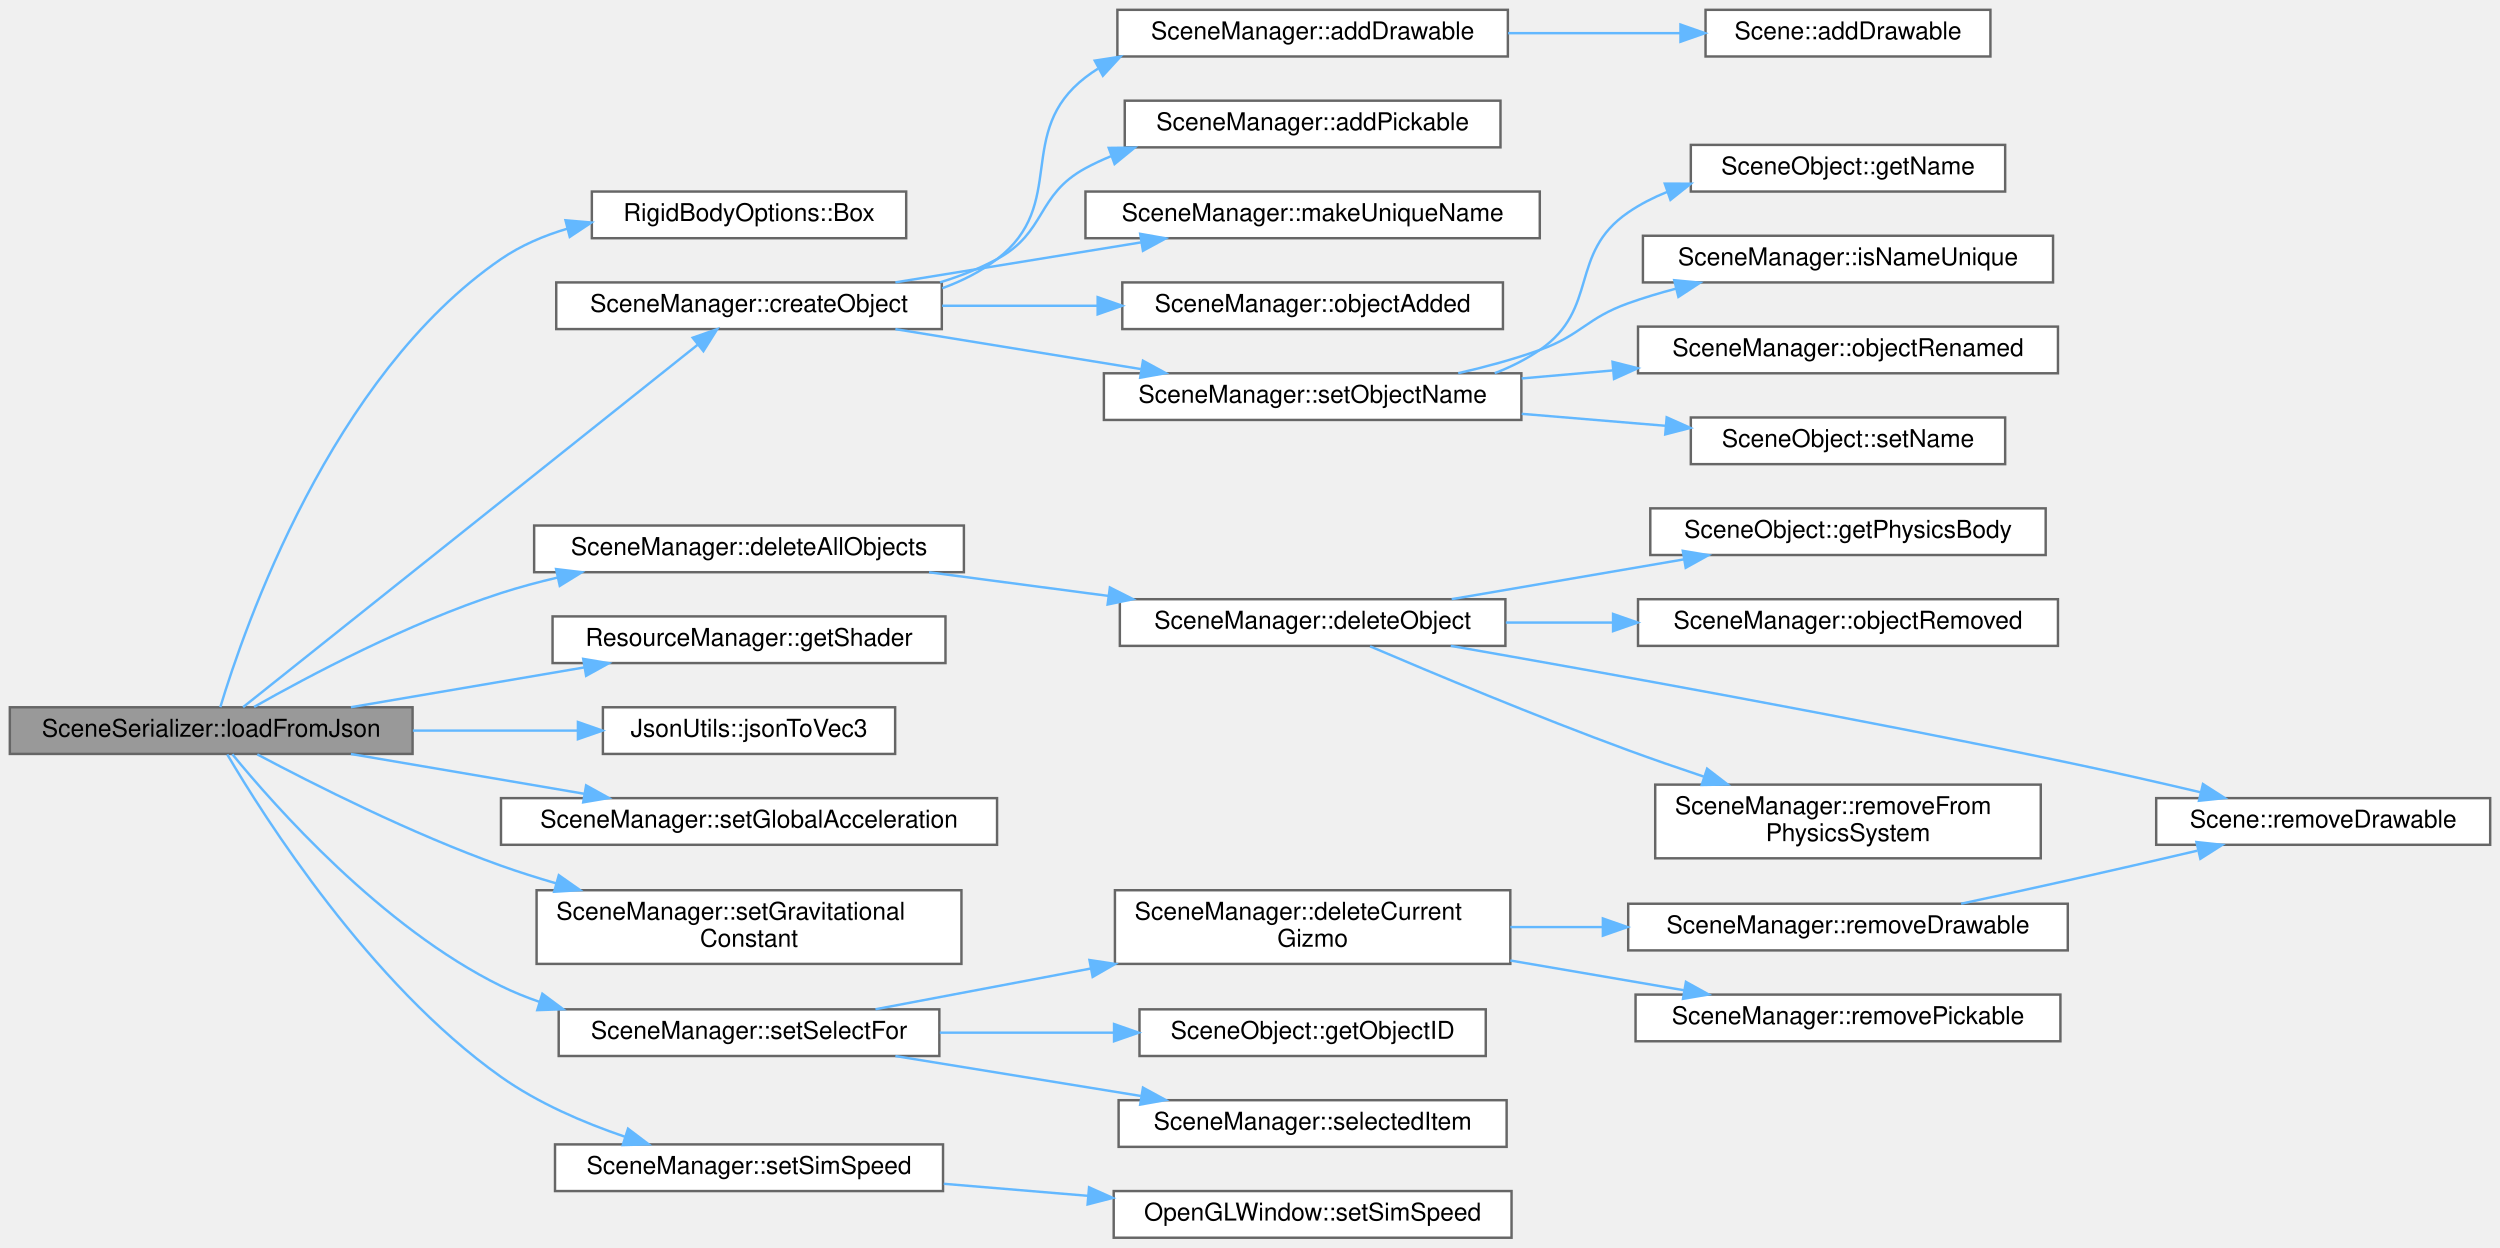
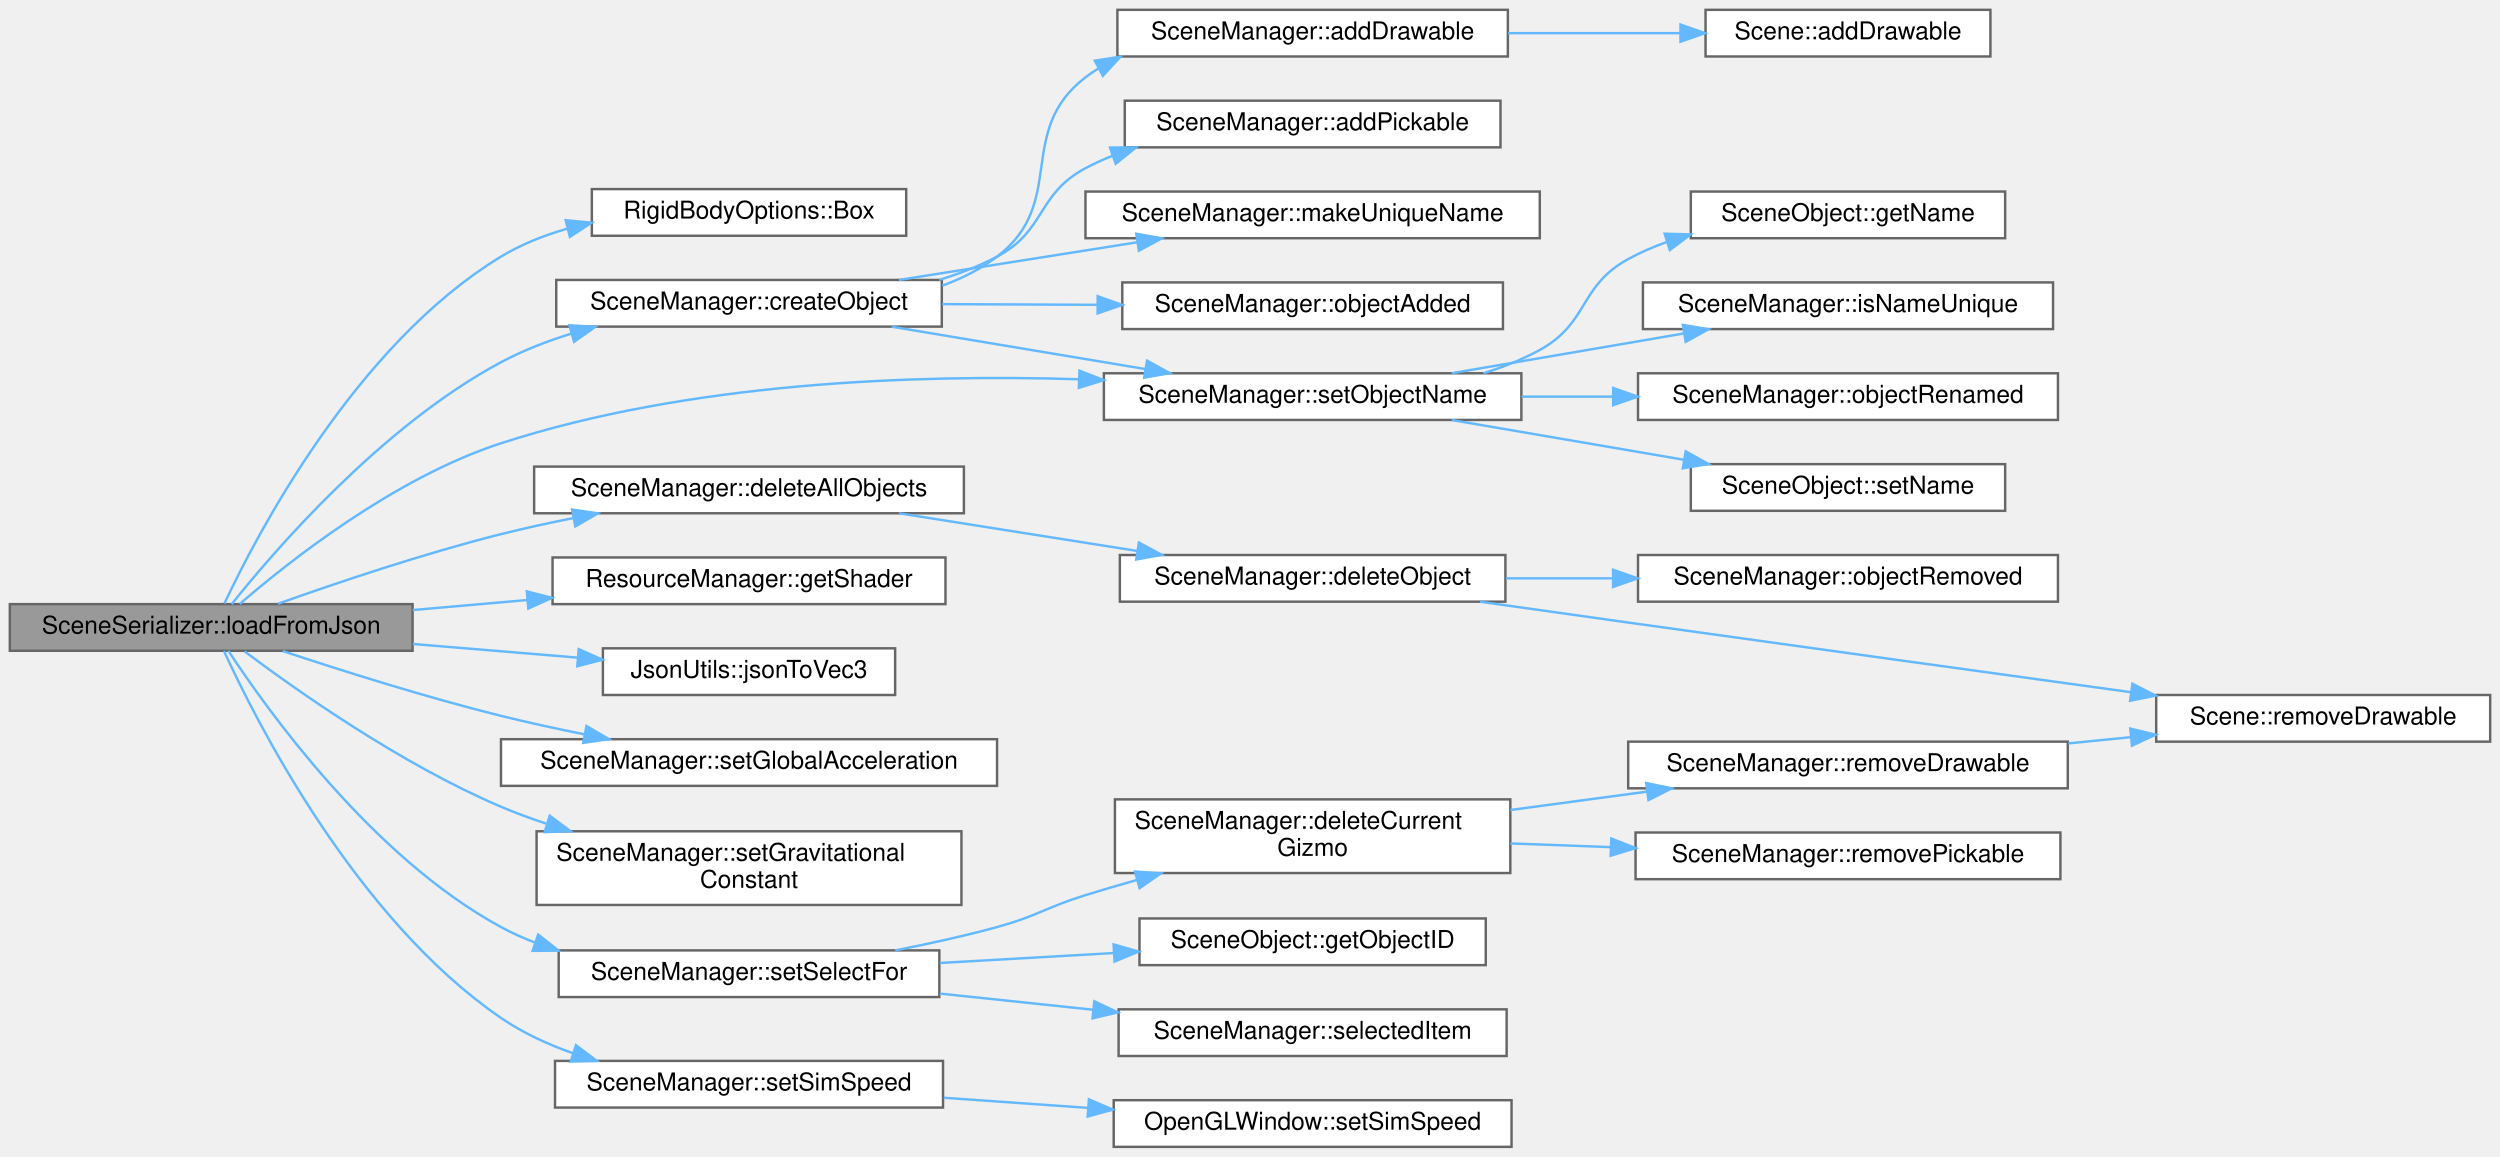
- <svg xmlns="http://www.w3.org/2000/svg" xmlns:xlink="http://www.w3.org/1999/xlink" width="1018pt" height="508pt" viewBox="0.00 0.00 1018.00 508.00">
-   <g id="graph0" class="graph" transform="scale(1 1) rotate(0) translate(4 504)">
+ <svg xmlns="http://www.w3.org/2000/svg" xmlns:xlink="http://www.w3.org/1999/xlink" width="1018pt" height="471pt" viewBox="0.00 0.00 1018.00 471.00">
+   <g id="graph0" class="graph" transform="scale(1 1) rotate(0) translate(4 467)">
    <g id="Node000001" class="node">
      <g id="a_Node000001">
        <a xlink:title=" ">
-           <polygon fill="#999999" stroke="#666666" points="164,-216 0,-216 0,-197 164,-197 164,-216" />
-           <text text-anchor="middle" x="82" y="-204" font-family="Helvetica,sans-Serif" font-size="10.00">SceneSerializer::loadFromJson</text>
+           <polygon fill="#999999" stroke="#666666" points="164,-221 0,-221 0,-202 164,-202 164,-221" />
+           <text text-anchor="middle" x="82" y="-209" font-family="Helvetica,sans-Serif" font-size="10.00">SceneSerializer::loadFromJson</text>
        </a>
      </g>
    </g>
    <g id="Node000002" class="node">
      <g id="a_Node000002">
-         <a xlink:href="structRigidBodyOptions.html#a8a6ec7f2434036026c0f7dccf9082738" target="_top" xlink:title=" ">
-           <polygon fill="white" stroke="#666666" points="365,-426 237,-426 237,-407 365,-407 365,-426" />
-           <text text-anchor="middle" x="301" y="-414" font-family="Helvetica,sans-Serif" font-size="10.00">RigidBodyOptions::Box</text>
+         <a xlink:href="structRigidBodyOptions.html#a6cf379ca7435acbcab6561601a2ab331" target="_top" xlink:title=" ">
+           <polygon fill="white" stroke="#666666" points="365,-390 237,-390 237,-371 365,-371 365,-390" />
+           <text text-anchor="middle" x="301" y="-378" font-family="Helvetica,sans-Serif" font-size="10.00">RigidBodyOptions::Box</text>
        </a>
      </g>
    </g>
    <g id="edge1_Node000001_Node000002" class="edge">
      <g id="a_edge1_Node000001_Node000002">
        <a xlink:title=" ">
-           <path fill="none" stroke="#63b8ff" d="M85.71,-216.05C95.3,-247.88 130.77,-351.06 200,-398.5 208.13,-404.07 217.48,-408.07 227.12,-410.91" />
-           <polygon fill="#63b8ff" stroke="#63b8ff" points="226.27,-414.31 236.83,-413.39 228,-407.53 226.27,-414.31" />
+           <path fill="none" stroke="#63b8ff" d="M87.39,-221.27C100.25,-248.66 140.72,-326.58 200,-362.5 208.23,-367.49 217.49,-371.17 226.97,-373.87" />
+           <polygon fill="#63b8ff" stroke="#63b8ff" points="226.35,-377.32 236.9,-376.34 228.05,-370.53 226.35,-377.32" />
        </a>
      </g>
    </g>
    <g id="Node000003" class="node">
      <g id="a_Node000003">
        <a xlink:href="classSceneManager.html#a1daee617aa556b8af8a7202d3f8f28c8" target="_top" xlink:title=" ">
-           <polygon fill="white" stroke="#666666" points="379.5,-389 222.5,-389 222.5,-370 379.5,-370 379.5,-389" />
-           <text text-anchor="middle" x="301" y="-377" font-family="Helvetica,sans-Serif" font-size="10.00">SceneManager::createObject</text>
+           <polygon fill="white" stroke="#666666" points="379.5,-353 222.5,-353 222.5,-334 379.5,-334 379.5,-353" />
+           <text text-anchor="middle" x="301" y="-341" font-family="Helvetica,sans-Serif" font-size="10.00">SceneManager::createObject</text>
        </a>
      </g>
    </g>
    <g id="edge2_Node000001_Node000003" class="edge">
      <g id="a_edge2_Node000001_Node000003">
        <a xlink:title=" ">
-           <path fill="none" stroke="#63b8ff" d="M94.98,-216.05C130.54,-244.4 235.83,-328.34 280.07,-363.61" />
-           <polygon fill="#63b8ff" stroke="#63b8ff" points="278.06,-366.48 288.06,-369.98 282.42,-361.01 278.06,-366.48" />
+           <path fill="none" stroke="#63b8ff" d="M90.35,-221C107.25,-242.19 151.23,-293.46 200,-319.5 208.86,-324.23 218.65,-328.04 228.54,-331.11" />
+           <polygon fill="#63b8ff" stroke="#63b8ff" points="227.86,-334.55 238.43,-333.93 229.78,-327.82 227.86,-334.55" />
+         </a>
+       </g>
+     </g>
+     <g id="Node000009" class="node">
+       <g id="a_Node000009">
+         <a xlink:href="classSceneManager.html#aad894e90cf7ad353aab707f966c9711d" target="_top" xlink:title=" ">
+           <polygon fill="white" stroke="#666666" points="615.5,-315 445.5,-315 445.5,-296 615.5,-296 615.5,-315" />
+           <text text-anchor="middle" x="530.5" y="-303" font-family="Helvetica,sans-Serif" font-size="10.00">SceneManager::setObjectName</text>
+         </a>
+       </g>
+     </g>
+     <g id="edge21_Node000001_Node000009" class="edge">
+       <g id="a_edge21_Node000001_Node000009">
+         <a xlink:title=" ">
+           <path fill="none" stroke="#63b8ff" d="M93.63,-221.06C113.07,-237.89 156.4,-272.35 200,-286.5 276.46,-311.32 368.08,-314.64 435.28,-312.57" />
+           <polygon fill="#63b8ff" stroke="#63b8ff" points="435.56,-316.06 445.43,-312.21 435.31,-309.07 435.56,-316.06" />
        </a>
      </g>
    </g>
    <g id="Node000014" class="node">
      <g id="a_Node000014">
        <a xlink:href="classSceneManager.html#a53736fa499987ffff612d3ee7c85442c" target="_top" xlink:title=" ">
-           <polygon fill="white" stroke="#666666" points="388.5,-290 213.5,-290 213.5,-271 388.5,-271 388.5,-290" />
-           <text text-anchor="middle" x="301" y="-278" font-family="Helvetica,sans-Serif" font-size="10.00">SceneManager::deleteAllObjects</text>
+           <polygon fill="white" stroke="#666666" points="388.5,-277 213.5,-277 213.5,-258 388.5,-258 388.5,-277" />
+           <text text-anchor="middle" x="301" y="-265" font-family="Helvetica,sans-Serif" font-size="10.00">SceneManager::deleteAllObjects</text>
        </a>
      </g>
    </g>
    <g id="edge13_Node000001_Node000014" class="edge">
      <g id="a_edge13_Node000001_Node000014">
        <a xlink:title=" ">
-           <path fill="none" stroke="#63b8ff" d="M99.46,-216.14C121.59,-228.67 162.5,-250.39 200,-262.5 207.38,-264.88 215.17,-266.98 223.01,-268.81" />
-           <polygon fill="#63b8ff" stroke="#63b8ff" points="222.44,-272.27 232.95,-271 223.94,-265.43 222.44,-272.27" />
+           <path fill="none" stroke="#63b8ff" d="M109.19,-221.14C132.71,-229.52 168.31,-241.54 200,-249.5 209.5,-251.88 219.57,-254.08 229.54,-256.06" />
+           <polygon fill="#63b8ff" stroke="#63b8ff" points="228.95,-259.51 239.43,-257.96 230.27,-252.64 228.95,-259.51" />
+         </a>
+       </g>
+     </g>
+     <g id="Node000018" class="node">
+       <g id="a_Node000018">
+         <a xlink:href="classResourceManager.html#a3899655c6a1e40089930df4fbc9f1be9" target="_top" xlink:title=" ">
+           <polygon fill="white" stroke="#666666" points="381,-240 221,-240 221,-221 381,-221 381,-240" />
+           <text text-anchor="middle" x="301" y="-228" font-family="Helvetica,sans-Serif" font-size="10.00">ResourceManager::getShader</text>
+         </a>
+       </g>
+     </g>
+     <g id="edge17_Node000001_Node000018" class="edge">
+       <g id="a_edge17_Node000001_Node000018">
+         <a xlink:title=" ">
+           <path fill="none" stroke="#63b8ff" d="M164.11,-218.6C179.32,-219.93 195.29,-221.33 210.73,-222.68" />
+           <polygon fill="#63b8ff" stroke="#63b8ff" points="210.52,-226.18 220.79,-223.56 211.13,-219.21 210.52,-226.18" />
+         </a>
+       </g>
+     </g>
+     <g id="Node000019" class="node">
+       <g id="a_Node000019">
+         <a xlink:href="namespaceJsonUtils.html#ab8da6e319ea5969afbe6ddd6620add30" target="_top" xlink:title=" ">
+           <polygon fill="white" stroke="#666666" points="360.5,-203 241.5,-203 241.5,-184 360.5,-184 360.5,-203" />
+           <text text-anchor="middle" x="301" y="-191" font-family="Helvetica,sans-Serif" font-size="10.00">JsonUtils::jsonToVec3</text>
+         </a>
+       </g>
+     </g>
+     <g id="edge18_Node000001_Node000019" class="edge">
+       <g id="a_edge18_Node000001_Node000019">
+         <a xlink:title=" ">
+           <path fill="none" stroke="#63b8ff" d="M164.11,-204.77C186.15,-202.94 209.8,-200.98 231.09,-199.22" />
+           <polygon fill="#63b8ff" stroke="#63b8ff" points="231.66,-202.68 241.33,-198.37 231.08,-195.71 231.66,-202.68" />
        </a>
      </g>
    </g>
    <g id="Node000020" class="node">
      <g id="a_Node000020">
-         <a xlink:href="classResourceManager.html#a3899655c6a1e40089930df4fbc9f1be9" target="_top" xlink:title=" ">
-           <polygon fill="white" stroke="#666666" points="381,-253 221,-253 221,-234 381,-234 381,-253" />
-           <text text-anchor="middle" x="301" y="-241" font-family="Helvetica,sans-Serif" font-size="10.00">ResourceManager::getShader</text>
+         <a xlink:href="classSceneManager.html#a8dafcb538b1cfbf727b82644ad5815ad" target="_top" xlink:title=" ">
+           <polygon fill="white" stroke="#666666" points="402,-166 200,-166 200,-147 402,-147 402,-166" />
+           <text text-anchor="middle" x="301" y="-154" font-family="Helvetica,sans-Serif" font-size="10.00">SceneManager::setGlobalAcceleration</text>
        </a>
      </g>
    </g>
    <g id="edge19_Node000001_Node000020" class="edge">
      <g id="a_edge19_Node000001_Node000020">
        <a xlink:title=" ">
-           <path fill="none" stroke="#63b8ff" d="M138.88,-216.03C167.88,-220.97 203.49,-227.04 233.85,-232.22" />
-           <polygon fill="#63b8ff" stroke="#63b8ff" points="233.48,-235.71 243.93,-233.94 234.66,-228.81 233.48,-235.71" />
+           <path fill="none" stroke="#63b8ff" d="M111.12,-201.89C134.67,-194.07 169.27,-183.12 200,-175.5 210.94,-172.79 222.65,-170.24 234.05,-167.96" />
+           <polygon fill="#63b8ff" stroke="#63b8ff" points="234.82,-171.37 243.96,-166.02 233.48,-164.5 234.82,-171.37" />
        </a>
      </g>
    </g>
    <g id="Node000021" class="node">
      <g id="a_Node000021">
-         <a xlink:href="namespaceJsonUtils.html#ab8da6e319ea5969afbe6ddd6620add30" target="_top" xlink:title=" ">
-           <polygon fill="white" stroke="#666666" points="360.5,-216 241.5,-216 241.5,-197 360.5,-197 360.5,-216" />
-           <text text-anchor="middle" x="301" y="-204" font-family="Helvetica,sans-Serif" font-size="10.00">JsonUtils::jsonToVec3</text>
+         <a xlink:href="classSceneManager.html#a357678fb063589b2ed1dc9a5f0b55ae2" target="_top" xlink:title=" ">
+           <polygon fill="white" stroke="#666666" points="387.5,-128.5 214.5,-128.5 214.5,-98.5 387.5,-98.5 387.5,-128.5" />
+           <text text-anchor="start" x="222.5" y="-116.5" font-family="Helvetica,sans-Serif" font-size="10.00">SceneManager::setGravitational</text>
+           <text text-anchor="middle" x="301" y="-105.5" font-family="Helvetica,sans-Serif" font-size="10.00">Constant</text>
        </a>
      </g>
    </g>
    <g id="edge20_Node000001_Node000021" class="edge">
      <g id="a_edge20_Node000001_Node000021">
        <a xlink:title=" ">
-           <path fill="none" stroke="#63b8ff" d="M164.11,-206.5C186.15,-206.5 209.8,-206.5 231.09,-206.5" />
-           <polygon fill="#63b8ff" stroke="#63b8ff" points="231.33,-210 241.33,-206.5 231.33,-203 231.33,-210" />
+           <path fill="none" stroke="#63b8ff" d="M95.6,-201.76C116.28,-186.22 159.23,-155.81 200,-138.5 205.89,-136 212.09,-133.71 218.39,-131.62" />
+           <polygon fill="#63b8ff" stroke="#63b8ff" points="219.86,-134.83 228.35,-128.5 217.76,-128.15 219.86,-134.83" />
        </a>
      </g>
    </g>
    <g id="Node000022" class="node">
      <g id="a_Node000022">
-         <a xlink:href="classSceneManager.html#a8dafcb538b1cfbf727b82644ad5815ad" target="_top" xlink:title=" ">
-           <polygon fill="white" stroke="#666666" points="402,-179 200,-179 200,-160 402,-160 402,-179" />
-           <text text-anchor="middle" x="301" y="-167" font-family="Helvetica,sans-Serif" font-size="10.00">SceneManager::setGlobalAcceleration</text>
-         </a>
-       </g>
-     </g>
-     <g id="edge21_Node000001_Node000022" class="edge">
-       <g id="a_edge21_Node000001_Node000022">
-         <a xlink:title=" ">
-           <path fill="none" stroke="#63b8ff" d="M138.88,-196.97C167.88,-192.03 203.49,-185.96 233.85,-180.78" />
-           <polygon fill="#63b8ff" stroke="#63b8ff" points="234.66,-184.19 243.93,-179.06 233.48,-177.29 234.66,-184.19" />
-         </a>
-       </g>
-     </g>
-     <g id="Node000023" class="node">
-       <g id="a_Node000023">
-         <a xlink:href="classSceneManager.html#a357678fb063589b2ed1dc9a5f0b55ae2" target="_top" xlink:title=" ">
-           <polygon fill="white" stroke="#666666" points="387.5,-141.5 214.5,-141.5 214.5,-111.5 387.5,-111.5 387.5,-141.5" />
-           <text text-anchor="start" x="222.5" y="-129.5" font-family="Helvetica,sans-Serif" font-size="10.00">SceneManager::setGravitational</text>
-           <text text-anchor="middle" x="301" y="-118.5" font-family="Helvetica,sans-Serif" font-size="10.00">Constant</text>
-         </a>
-       </g>
-     </g>
-     <g id="edge22_Node000001_Node000023" class="edge">
-       <g id="a_edge22_Node000001_Node000023">
-         <a xlink:title=" ">
-           <path fill="none" stroke="#63b8ff" d="M100.78,-196.81C123.32,-184.83 163.63,-164.45 200,-151.5 207.23,-148.92 214.85,-146.51 222.51,-144.28" />
-           <polygon fill="#63b8ff" stroke="#63b8ff" points="223.55,-147.62 232.23,-141.54 221.65,-140.88 223.55,-147.62" />
-         </a>
-       </g>
-     </g>
-     <g id="Node000024" class="node">
-       <g id="a_Node000024">
        <a xlink:href="classSceneManager.html#af40d0ff3e76f89bbf5504f1694814179" target="_top" xlink:title=" ">
-           <polygon fill="white" stroke="#666666" points="378.5,-93 223.5,-93 223.5,-74 378.5,-74 378.5,-93" />
-           <text text-anchor="middle" x="301" y="-81" font-family="Helvetica,sans-Serif" font-size="10.00">SceneManager::setSelectFor</text>
-         </a>
-       </g>
-     </g>
-     <g id="edge23_Node000001_Node000024" class="edge">
-       <g id="a_edge23_Node000001_Node000024">
-         <a xlink:title=" ">
-           <path fill="none" stroke="#63b8ff" d="M90.6,-196.88C107.69,-175.97 151.47,-126.37 200,-102.5 204.96,-100.06 210.19,-97.94 215.56,-96.08" />
-           <polygon fill="#63b8ff" stroke="#63b8ff" points="216.85,-99.35 225.36,-93.03 214.77,-92.67 216.85,-99.35" />
-         </a>
-       </g>
-     </g>
-     <g id="Node000030" class="node">
-       <g id="a_Node000030">
+           <polygon fill="white" stroke="#666666" points="378.5,-80 223.5,-80 223.5,-61 378.5,-61 378.5,-80" />
+           <text text-anchor="middle" x="301" y="-68" font-family="Helvetica,sans-Serif" font-size="10.00">SceneManager::setSelectFor</text>
+         </a>
+       </g>
+     </g>
+     <g id="edge22_Node000001_Node000022" class="edge">
+       <g id="a_edge22_Node000001_Node000022">
+         <a xlink:title=" ">
+           <path fill="none" stroke="#63b8ff" d="M89.01,-201.98C104.33,-178.57 147.38,-118.05 200,-89.5 204.45,-87.09 209.15,-84.98 214,-83.13" />
+           <polygon fill="#63b8ff" stroke="#63b8ff" points="215.14,-86.44 223.47,-79.89 212.88,-79.81 215.14,-86.44" />
+         </a>
+       </g>
+     </g>
+     <g id="Node000028" class="node">
+       <g id="a_Node000028">
        <a xlink:href="classSceneManager.html#a64f4064d9201d062a24f750763c1f703" target="_top" xlink:title=" ">
-           <polygon fill="white" stroke="#666666" points="380,-38 222,-38 222,-19 380,-19 380,-38" />
-           <text text-anchor="middle" x="301" y="-26" font-family="Helvetica,sans-Serif" font-size="10.00">SceneManager::setSimSpeed</text>
-         </a>
-       </g>
-     </g>
-     <g id="edge30_Node000001_Node000030" class="edge">
-       <g id="a_edge30_Node000001_Node000030">
-         <a xlink:title=" ">
-           <path fill="none" stroke="#63b8ff" d="M88.53,-196.8C103.35,-171.6 146.53,-103.37 200,-65.5 215.03,-54.86 233.48,-46.9 250.42,-41.14" />
-           <polygon fill="#63b8ff" stroke="#63b8ff" points="251.73,-44.4 260.18,-38.01 249.59,-37.73 251.73,-44.4" />
+           <polygon fill="white" stroke="#666666" points="380,-35 222,-35 222,-16 380,-16 380,-35" />
+           <text text-anchor="middle" x="301" y="-23" font-family="Helvetica,sans-Serif" font-size="10.00">SceneManager::setSimSpeed</text>
+         </a>
+       </g>
+     </g>
+     <g id="edge29_Node000001_Node000028" class="edge">
+       <g id="a_edge29_Node000001_Node000028">
+         <a xlink:title=" ">
+           <path fill="none" stroke="#63b8ff" d="M87.22,-201.88C99.92,-174.1 140.6,-93.14 200,-52.5 208.86,-46.44 219.03,-41.73 229.42,-38.08" />
+           <polygon fill="#63b8ff" stroke="#63b8ff" points="230.53,-41.4 238.98,-35.02 228.39,-34.74 230.53,-41.4" />
        </a>
      </g>
    </g>
    <g id="Node000004" class="node">
      <g id="a_Node000004">
        <a xlink:href="classSceneManager.html#ad0d1661e5869720d7a07b1912d75318d" target="_top" xlink:title=" ">
-           <polygon fill="white" stroke="#666666" points="610,-500 451,-500 451,-481 610,-481 610,-500" />
-           <text text-anchor="middle" x="530.5" y="-488" font-family="Helvetica,sans-Serif" font-size="10.00">SceneManager::addDrawable</text>
+           <polygon fill="white" stroke="#666666" points="610,-463 451,-463 451,-444 610,-444 610,-463" />
+           <text text-anchor="middle" x="530.5" y="-451" font-family="Helvetica,sans-Serif" font-size="10.00">SceneManager::addDrawable</text>
        </a>
      </g>
    </g>
    <g id="edge3_Node000003_Node000004" class="edge">
      <g id="a_edge3_Node000003_Node000004">
        <a xlink:title=" ">
-           <path fill="none" stroke="#63b8ff" d="M379.68,-386.63C387.7,-389.54 395.33,-393.4 402,-398.5 431.05,-420.72 409.02,-450.19 438,-472.5 439.64,-473.76 441.34,-474.94 443.09,-476.04" />
-           <polygon fill="#63b8ff" stroke="#63b8ff" points="441.78,-479.31 452.25,-480.94 445.09,-473.14 441.78,-479.31" />
+           <path fill="none" stroke="#63b8ff" d="M379.65,-350.67C387.67,-353.57 395.32,-357.42 402,-362.5 430.79,-384.4 409.28,-413.51 438,-435.5 439.64,-436.75 441.34,-437.93 443.1,-439.03" />
+           <polygon fill="#63b8ff" stroke="#63b8ff" points="441.8,-442.3 452.27,-443.92 445.09,-436.13 441.8,-442.3" />
        </a>
      </g>
    </g>
    <g id="Node000006" class="node">
      <g id="a_Node000006">
        <a xlink:href="classSceneManager.html#a31d525542db0b239ba61dd36a3d92d43" target="_top" xlink:title=" ">
-           <polygon fill="white" stroke="#666666" points="607,-463 454,-463 454,-444 607,-444 607,-463" />
-           <text text-anchor="middle" x="530.5" y="-451" font-family="Helvetica,sans-Serif" font-size="10.00">SceneManager::addPickable</text>
+           <polygon fill="white" stroke="#666666" points="607,-426 454,-426 454,-407 607,-407 607,-426" />
+           <text text-anchor="middle" x="530.5" y="-414" font-family="Helvetica,sans-Serif" font-size="10.00">SceneManager::addPickable</text>
        </a>
      </g>
    </g>
    <g id="edge5_Node000003_Node000006" class="edge">
      <g id="a_edge5_Node000003_Node000006">
        <a xlink:title=" ">
-           <path fill="none" stroke="#63b8ff" d="M378.76,-389.03C386.86,-391.5 394.76,-394.61 402,-398.5 422.21,-409.37 417.83,-424.57 438,-435.5 441.33,-437.3 444.81,-438.93 448.39,-440.39" />
-           <polygon fill="#63b8ff" stroke="#63b8ff" points="447.47,-443.78 458.06,-443.9 449.86,-437.2 447.47,-443.78" />
+           <path fill="none" stroke="#63b8ff" d="M378.45,-353.05C386.64,-355.52 394.66,-358.62 402,-362.5 422,-373.08 418.03,-387.85 438,-398.5 441.52,-400.37 445.2,-402.05 448.99,-403.56" />
+           <polygon fill="#63b8ff" stroke="#63b8ff" points="448,-406.92 458.59,-406.96 450.33,-400.32 448,-406.92" />
        </a>
      </g>
    </g>
    <g id="Node000007" class="node">
      <g id="a_Node000007">
        <a xlink:href="classSceneManager.html#ab6a7ecbff438f2dbee8a0f31795456f9" target="_top" xlink:title=" ">
-           <polygon fill="white" stroke="#666666" points="623,-426 438,-426 438,-407 623,-407 623,-426" />
-           <text text-anchor="middle" x="530.5" y="-414" font-family="Helvetica,sans-Serif" font-size="10.00">SceneManager::makeUniqueName</text>
+           <polygon fill="white" stroke="#666666" points="623,-389 438,-389 438,-370 623,-370 623,-389" />
+           <text text-anchor="middle" x="530.5" y="-377" font-family="Helvetica,sans-Serif" font-size="10.00">SceneManager::makeUniqueName</text>
        </a>
      </g>
    </g>
    <g id="edge6_Node000003_Node000007" class="edge">
      <g id="a_edge6_Node000003_Node000007">
        <a xlink:title=" ">
-           <path fill="none" stroke="#63b8ff" d="M360.59,-389.03C391.12,-393.99 428.64,-400.1 460.57,-405.29" />
-           <polygon fill="#63b8ff" stroke="#63b8ff" points="460.28,-408.79 470.72,-406.94 461.41,-401.88 460.28,-408.79" />
+           <path fill="none" stroke="#63b8ff" d="M362.07,-353.01C391.89,-357.72 428.09,-363.45 459.19,-368.37" />
+           <polygon fill="#63b8ff" stroke="#63b8ff" points="458.67,-371.83 469.09,-369.94 459.76,-364.92 458.67,-371.83" />
        </a>
      </g>
    </g>
    <g id="Node000008" class="node">
      <g id="a_Node000008">
        <a xlink:href="classSceneManager.html#a76592c383a85fda664a79fa155ead19e" target="_top" xlink:title=" ">
-           <polygon fill="white" stroke="#666666" points="608,-389 453,-389 453,-370 608,-370 608,-389" />
-           <text text-anchor="middle" x="530.5" y="-377" font-family="Helvetica,sans-Serif" font-size="10.00">SceneManager::objectAdded</text>
+           <polygon fill="white" stroke="#666666" points="608,-352 453,-352 453,-333 608,-333 608,-352" />
+           <text text-anchor="middle" x="530.5" y="-340" font-family="Helvetica,sans-Serif" font-size="10.00">SceneManager::objectAdded</text>
        </a>
      </g>
    </g>
    <g id="edge7_Node000003_Node000008" class="edge">
      <g id="a_edge7_Node000003_Node000008">
        <a xlink:title=" ">
-           <path fill="none" stroke="#63b8ff" d="M379.66,-379.5C400.01,-379.5 422.08,-379.5 442.87,-379.5" />
-           <polygon fill="#63b8ff" stroke="#63b8ff" points="442.96,-383 452.96,-379.5 442.96,-376 442.96,-383" />
-         </a>
-       </g>
-     </g>
-     <g id="Node000009" class="node">
-       <g id="a_Node000009">
-         <a xlink:href="classSceneManager.html#aad894e90cf7ad353aab707f966c9711d" target="_top" xlink:title=" ">
-           <polygon fill="white" stroke="#666666" points="615.5,-352 445.5,-352 445.5,-333 615.5,-333 615.5,-352" />
-           <text text-anchor="middle" x="530.5" y="-340" font-family="Helvetica,sans-Serif" font-size="10.00">SceneManager::setObjectName</text>
+           <path fill="none" stroke="#63b8ff" d="M379.66,-343.16C400.01,-343.07 422.08,-342.97 442.87,-342.88" />
+           <polygon fill="#63b8ff" stroke="#63b8ff" points="442.98,-346.38 452.96,-342.84 442.95,-339.38 442.98,-346.38" />
        </a>
      </g>
    </g>
    <g id="edge8_Node000003_Node000009" class="edge">
      <g id="a_edge8_Node000003_Node000009">
        <a xlink:title=" ">
-           <path fill="none" stroke="#63b8ff" d="M360.59,-369.97C391.12,-365.01 428.64,-358.9 460.57,-353.71" />
-           <polygon fill="#63b8ff" stroke="#63b8ff" points="461.41,-357.12 470.72,-352.06 460.28,-350.21 461.41,-357.12" />
+           <path fill="none" stroke="#63b8ff" d="M359.11,-333.96C390.49,-328.72 429.57,-322.19 462.39,-316.71" />
+           <polygon fill="#63b8ff" stroke="#63b8ff" points="463.08,-320.14 472.36,-315.04 461.92,-313.24 463.08,-320.14" />
        </a>
      </g>
    </g>
    <g id="Node000005" class="node">
      <g id="a_Node000005">
        <a xlink:href="classScene.html#aa2773ce73d9158e1e3a9c97d26a7e727" target="_top" xlink:title=" ">
-           <polygon fill="white" stroke="#666666" points="806.5,-500 690.5,-500 690.5,-481 806.5,-481 806.5,-500" />
-           <text text-anchor="middle" x="748.5" y="-488" font-family="Helvetica,sans-Serif" font-size="10.00">Scene::addDrawable</text>
+           <polygon fill="white" stroke="#666666" points="806.5,-463 690.5,-463 690.5,-444 806.5,-444 806.5,-463" />
+           <text text-anchor="middle" x="748.5" y="-451" font-family="Helvetica,sans-Serif" font-size="10.00">Scene::addDrawable</text>
        </a>
      </g>
    </g>
    <g id="edge4_Node000004_Node000005" class="edge">
      <g id="a_edge4_Node000004_Node000005">
        <a xlink:title=" ">
-           <path fill="none" stroke="#63b8ff" d="M610.09,-490.5C633.1,-490.5 658.05,-490.5 680.28,-490.5" />
-           <polygon fill="#63b8ff" stroke="#63b8ff" points="680.29,-494 690.29,-490.5 680.29,-487 680.29,-494" />
+           <path fill="none" stroke="#63b8ff" d="M610.09,-453.5C633.1,-453.5 658.05,-453.5 680.28,-453.5" />
+           <polygon fill="#63b8ff" stroke="#63b8ff" points="680.29,-457 690.29,-453.5 680.29,-450 680.29,-457" />
        </a>
      </g>
    </g>
    <g id="Node000010" class="node">
      <g id="a_Node000010">
        <a xlink:href="classSceneObject.html#abebc043e3253d66da477f862a950775d" target="_top" xlink:title=" ">
-           <polygon fill="white" stroke="#666666" points="812.5,-445 684.5,-445 684.5,-426 812.5,-426 812.5,-445" />
-           <text text-anchor="middle" x="748.5" y="-433" font-family="Helvetica,sans-Serif" font-size="10.00">SceneObject::getName</text>
+           <polygon fill="white" stroke="#666666" points="812.5,-389 684.5,-389 684.5,-370 812.5,-370 812.5,-389" />
+           <text text-anchor="middle" x="748.5" y="-377" font-family="Helvetica,sans-Serif" font-size="10.00">SceneObject::getName</text>
        </a>
      </g>
    </g>
    <g id="edge9_Node000009_Node000010" class="edge">
      <g id="a_edge9_Node000009_Node000010">
        <a xlink:title=" ">
-           <path fill="none" stroke="#63b8ff" d="M604.65,-352.04C611.15,-354.54 617.38,-357.64 623,-361.5 647.38,-378.26 634.58,-400.79 659,-417.5 663.89,-420.85 669.27,-423.6 674.88,-425.86" />
-           <polygon fill="#63b8ff" stroke="#63b8ff" points="673.9,-429.22 684.5,-429.21 676.21,-422.61 673.9,-429.22" />
+           <path fill="none" stroke="#63b8ff" d="M600.08,-315.03C608.06,-317.49 615.89,-320.6 623,-324.5 643.11,-335.54 638.86,-350.5 659,-361.5 663.9,-364.18 669.15,-366.46 674.56,-368.4" />
+           <polygon fill="#63b8ff" stroke="#63b8ff" points="673.84,-371.84 684.43,-371.55 675.96,-365.17 673.84,-371.84" />
        </a>
      </g>
    </g>
    <g id="Node000011" class="node">
      <g id="a_Node000011">
        <a xlink:href="classSceneManager.html#a624cd344feba3357d2ec95bab7229a6f" target="_top" xlink:title=" ">
-           <polygon fill="white" stroke="#666666" points="832,-408 665,-408 665,-389 832,-389 832,-408" />
-           <text text-anchor="middle" x="748.5" y="-396" font-family="Helvetica,sans-Serif" font-size="10.00">SceneManager::isNameUnique</text>
+           <polygon fill="white" stroke="#666666" points="832,-352 665,-352 665,-333 832,-333 832,-352" />
+           <text text-anchor="middle" x="748.5" y="-340" font-family="Helvetica,sans-Serif" font-size="10.00">SceneManager::isNameUnique</text>
        </a>
      </g>
    </g>
    <g id="edge10_Node000009_Node000011" class="edge">
      <g id="a_edge10_Node000009_Node000011">
        <a xlink:title=" ">
-           <path fill="none" stroke="#63b8ff" d="M589.78,-352.04C600.96,-354.59 612.47,-357.71 623,-361.5 640.02,-367.62 641.96,-374.41 659,-380.5 665.25,-382.73 671.85,-384.72 678.52,-386.48" />
-           <polygon fill="#63b8ff" stroke="#63b8ff" points="677.75,-389.9 688.3,-388.9 679.44,-383.1 677.75,-389.9" />
+           <path fill="none" stroke="#63b8ff" d="M587.13,-315.03C615.99,-319.97 651.43,-326.04 681.66,-331.22" />
+           <polygon fill="#63b8ff" stroke="#63b8ff" points="681.24,-334.7 691.69,-332.94 682.42,-327.8 681.24,-334.7" />
        </a>
      </g>
    </g>
    <g id="Node000012" class="node">
      <g id="a_Node000012">
        <a xlink:href="classSceneManager.html#a76dba0a09f8b2a1dc376236f904a9c3a" target="_top" xlink:title=" ">
-           <polygon fill="white" stroke="#666666" points="834,-371 663,-371 663,-352 834,-352 834,-371" />
-           <text text-anchor="middle" x="748.5" y="-359" font-family="Helvetica,sans-Serif" font-size="10.00">SceneManager::objectRenamed</text>
+           <polygon fill="white" stroke="#666666" points="834,-315 663,-315 663,-296 834,-296 834,-315" />
+           <text text-anchor="middle" x="748.5" y="-303" font-family="Helvetica,sans-Serif" font-size="10.00">SceneManager::objectRenamed</text>
        </a>
      </g>
    </g>
    <g id="edge11_Node000009_Node000012" class="edge">
      <g id="a_edge11_Node000009_Node000012">
        <a xlink:title=" ">
-           <path fill="none" stroke="#63b8ff" d="M615.63,-349.9C627.75,-350.97 640.3,-352.07 652.61,-353.15" />
-           <polygon fill="#63b8ff" stroke="#63b8ff" points="652.62,-356.67 662.89,-354.06 653.23,-349.69 652.62,-356.67" />
+           <path fill="none" stroke="#63b8ff" d="M615.63,-305.5C627.75,-305.5 640.3,-305.5 652.61,-305.5" />
+           <polygon fill="#63b8ff" stroke="#63b8ff" points="652.89,-309 662.89,-305.5 652.89,-302 652.89,-309" />
        </a>
      </g>
    </g>
    <g id="Node000013" class="node">
      <g id="a_Node000013">
        <a xlink:href="classSceneObject.html#ad8ac9406b35bee3cd4fad75db013d9c4" target="_top" xlink:title=" ">
-           <polygon fill="white" stroke="#666666" points="812.5,-334 684.5,-334 684.5,-315 812.5,-315 812.5,-334" />
-           <text text-anchor="middle" x="748.5" y="-322" font-family="Helvetica,sans-Serif" font-size="10.00">SceneObject::setName</text>
+           <polygon fill="white" stroke="#666666" points="812.5,-278 684.5,-278 684.5,-259 812.5,-259 812.5,-278" />
+           <text text-anchor="middle" x="748.5" y="-266" font-family="Helvetica,sans-Serif" font-size="10.00">SceneObject::setName</text>
        </a>
      </g>
    </g>
    <g id="edge12_Node000009_Node000013" class="edge">
      <g id="a_edge12_Node000009_Node000013">
        <a xlink:title=" ">
-           <path fill="none" stroke="#63b8ff" d="M615.63,-335.49C635.01,-333.87 655.47,-332.17 674.34,-330.6" />
-           <polygon fill="#63b8ff" stroke="#63b8ff" points="674.67,-334.08 684.34,-329.76 674.08,-327.11 674.67,-334.08" />
+           <path fill="none" stroke="#63b8ff" d="M587.13,-295.97C615.99,-291.03 651.43,-284.96 681.66,-279.78" />
+           <polygon fill="#63b8ff" stroke="#63b8ff" points="682.42,-283.2 691.69,-278.06 681.24,-276.3 682.42,-283.2" />
        </a>
      </g>
    </g>
    <g id="Node000015" class="node">
      <g id="a_Node000015">
        <a xlink:href="classSceneManager.html#a4543114007c5bb40ddab62cd9f2ac613" target="_top" xlink:title=" ">
-           <polygon fill="white" stroke="#666666" points="609,-260 452,-260 452,-241 609,-241 609,-260" />
-           <text text-anchor="middle" x="530.5" y="-248" font-family="Helvetica,sans-Serif" font-size="10.00">SceneManager::deleteObject</text>
+           <polygon fill="white" stroke="#666666" points="609,-241 452,-241 452,-222 609,-222 609,-241" />
+           <text text-anchor="middle" x="530.5" y="-229" font-family="Helvetica,sans-Serif" font-size="10.00">SceneManager::deleteObject</text>
        </a>
      </g>
    </g>
    <g id="edge14_Node000014_Node000015" class="edge">
      <g id="a_edge14_Node000014_Node000015">
        <a xlink:title=" ">
-           <path fill="none" stroke="#63b8ff" d="M374.3,-270.97C397.52,-267.9 423.41,-264.49 447.3,-261.34" />
-           <polygon fill="#63b8ff" stroke="#63b8ff" points="447.94,-264.79 457.39,-260.01 447.02,-257.85 447.94,-264.79" />
+           <path fill="none" stroke="#63b8ff" d="M362.07,-257.99C391.89,-253.28 428.09,-247.55 459.19,-242.63" />
+           <polygon fill="#63b8ff" stroke="#63b8ff" points="459.76,-246.08 469.09,-241.06 458.67,-239.17 459.76,-246.08" />
        </a>
      </g>
    </g>
    <g id="Node000016" class="node">
      <g id="a_Node000016">
-         <a xlink:href="classSceneObject.html#ab3595ced6ccce80d1e864bbf28e1988a" target="_top" xlink:title=" ">
-           <polygon fill="white" stroke="#666666" points="829,-297 668,-297 668,-278 829,-278 829,-297" />
-           <text text-anchor="middle" x="748.5" y="-285" font-family="Helvetica,sans-Serif" font-size="10.00">SceneObject::getPhysicsBody</text>
+         <a xlink:href="classSceneManager.html#a1ecbf10d22d2ff153407cd139bf89632" target="_top" xlink:title=" ">
+           <polygon fill="white" stroke="#666666" points="834,-241 663,-241 663,-222 834,-222 834,-241" />
+           <text text-anchor="middle" x="748.5" y="-229" font-family="Helvetica,sans-Serif" font-size="10.00">SceneManager::objectRemoved</text>
        </a>
      </g>
    </g>
    <g id="edge15_Node000015_Node000016" class="edge">
      <g id="a_edge15_Node000015_Node000016">
        <a xlink:title=" ">
-           <path fill="none" stroke="#63b8ff" d="M587.13,-260.03C615.99,-264.97 651.43,-271.04 681.66,-276.22" />
-           <polygon fill="#63b8ff" stroke="#63b8ff" points="681.24,-279.7 691.69,-277.94 682.42,-272.8 681.24,-279.7" />
+           <path fill="none" stroke="#63b8ff" d="M609.18,-231.5C623.33,-231.5 638.23,-231.5 652.81,-231.5" />
+           <polygon fill="#63b8ff" stroke="#63b8ff" points="652.84,-235 662.84,-231.5 652.84,-228 652.84,-235" />
        </a>
      </g>
    </g>
    <g id="Node000017" class="node">
      <g id="a_Node000017">
-         <a xlink:href="classSceneManager.html#a1ecbf10d22d2ff153407cd139bf89632" target="_top" xlink:title=" ">
-           <polygon fill="white" stroke="#666666" points="834,-260 663,-260 663,-241 834,-241 834,-260" />
-           <text text-anchor="middle" x="748.5" y="-248" font-family="Helvetica,sans-Serif" font-size="10.00">SceneManager::objectRemoved</text>
+         <a xlink:href="classScene.html#a398bf0981ca0b3f5ade648b1d95513cc" target="_top" xlink:title=" ">
+           <polygon fill="white" stroke="#666666" points="1010,-184 874,-184 874,-165 1010,-165 1010,-184" />
+           <text text-anchor="middle" x="942" y="-172" font-family="Helvetica,sans-Serif" font-size="10.00">Scene::removeDrawable</text>
        </a>
      </g>
    </g>
    <g id="edge16_Node000015_Node000017" class="edge">
      <g id="a_edge16_Node000015_Node000017">
        <a xlink:title=" ">
-           <path fill="none" stroke="#63b8ff" d="M609.18,-250.5C623.33,-250.5 638.23,-250.5 652.81,-250.5" />
-           <polygon fill="#63b8ff" stroke="#63b8ff" points="652.84,-254 662.84,-250.5 652.84,-247 652.84,-254" />
-         </a>
-       </g>
-     </g>
-     <g id="Node000018" class="node">
-       <g id="a_Node000018">
-         <a xlink:href="classScene.html#a398bf0981ca0b3f5ade648b1d95513cc" target="_top" xlink:title=" ">
-           <polygon fill="white" stroke="#666666" points="1010,-179 874,-179 874,-160 1010,-160 1010,-179" />
-           <text text-anchor="middle" x="942" y="-167" font-family="Helvetica,sans-Serif" font-size="10.00">Scene::removeDrawable</text>
-         </a>
-       </g>
-     </g>
-     <g id="edge17_Node000015_Node000018" class="edge">
-       <g id="a_edge17_Node000015_Node000018">
-         <a xlink:title=" ">
-           <path fill="none" stroke="#63b8ff" d="M586.74,-241C648.22,-230.25 750.46,-211.83 838,-193.5 855.73,-189.79 875.09,-185.37 892.19,-181.35" />
-           <polygon fill="#63b8ff" stroke="#63b8ff" points="893.04,-184.74 901.96,-179.03 891.43,-177.93 893.04,-184.74" />
-         </a>
-       </g>
-     </g>
-     <g id="Node000019" class="node">
-       <g id="a_Node000019">
-         <a xlink:href="classSceneManager.html#a950d9257e6d737616480fb2b3c00ce62" target="_top" xlink:title=" ">
-           <polygon fill="white" stroke="#666666" points="827,-184.5 670,-184.5 670,-154.5 827,-154.5 827,-184.5" />
-           <text text-anchor="start" x="678" y="-172.5" font-family="Helvetica,sans-Serif" font-size="10.00">SceneManager::removeFrom</text>
-           <text text-anchor="middle" x="748.5" y="-161.5" font-family="Helvetica,sans-Serif" font-size="10.00">PhysicsSystem</text>
-         </a>
-       </g>
-     </g>
-     <g id="edge18_Node000015_Node000019" class="edge">
-       <g id="a_edge18_Node000015_Node000019">
-         <a xlink:title=" ">
-           <path fill="none" stroke="#63b8ff" d="M553.88,-240.81C579.2,-229.98 621.75,-212.18 659,-198.5 668.89,-194.87 679.48,-191.2 689.78,-187.76" />
-           <polygon fill="#63b8ff" stroke="#63b8ff" points="691.13,-191 699.52,-184.54 688.93,-184.36 691.13,-191" />
-         </a>
-       </g>
-     </g>
-     <g id="Node000025" class="node">
-       <g id="a_Node000025">
+           <path fill="none" stroke="#63b8ff" d="M598.66,-221.98C618.12,-219.23 639.41,-216.24 659,-213.5 728.26,-203.82 807.12,-192.93 863.8,-185.12" />
+           <polygon fill="#63b8ff" stroke="#63b8ff" points="864.33,-188.58 873.76,-183.75 863.37,-181.64 864.33,-188.58" />
+         </a>
+       </g>
+     </g>
+     <g id="Node000023" class="node">
+       <g id="a_Node000023">
        <a xlink:href="classSceneManager.html#a99992b526976863d1dab7dc88cc6ec2a" target="_top" xlink:title=" ">
          <polygon fill="white" stroke="#666666" points="611,-141.5 450,-141.5 450,-111.5 611,-111.5 611,-141.5" />
          <text text-anchor="start" x="458" y="-129.5" font-family="Helvetica,sans-Serif" font-size="10.00">SceneManager::deleteCurrent</text>
          <text text-anchor="middle" x="530.5" y="-118.5" font-family="Helvetica,sans-Serif" font-size="10.00">Gizmo</text>
        </a>
      </g>
    </g>
-     <g id="edge24_Node000024_Node000025" class="edge">
-       <g id="a_edge24_Node000024_Node000025">
-         <a xlink:title=" ">
-           <path fill="none" stroke="#63b8ff" d="M352.49,-93.04C378.25,-97.91 410.35,-103.98 440.11,-109.61" />
-           <polygon fill="#63b8ff" stroke="#63b8ff" points="439.63,-113.08 450.11,-111.49 440.93,-106.2 439.63,-113.08" />
-         </a>
-       </g>
-     </g>
-     <g id="Node000028" class="node">
-       <g id="a_Node000028">
+     <g id="edge23_Node000022_Node000023" class="edge">
+       <g id="a_edge23_Node000022_Node000023">
+         <a xlink:title=" ">
+           <path fill="none" stroke="#63b8ff" d="M360.52,-80.01C374.23,-82.68 388.71,-85.86 402,-89.5 418.41,-93.99 421.76,-97.45 438,-102.5 444.79,-104.61 451.91,-106.7 459.04,-108.7" />
+           <polygon fill="#63b8ff" stroke="#63b8ff" points="458.17,-112.1 468.74,-111.38 460.04,-105.35 458.17,-112.1" />
+         </a>
+       </g>
+     </g>
+     <g id="Node000026" class="node">
+       <g id="a_Node000026">
        <a xlink:href="classSceneObject.html#ad77f12eb793b32da2ef40f0042cb1de8" target="_top" xlink:title="Gets the unique identifier for this object.">
          <polygon fill="white" stroke="#666666" points="601,-93 460,-93 460,-74 601,-74 601,-93" />
          <text text-anchor="middle" x="530.5" y="-81" font-family="Helvetica,sans-Serif" font-size="10.00">SceneObject::getObjectID</text>
        </a>
      </g>
    </g>
-     <g id="edge28_Node000024_Node000028" class="edge">
-       <g id="a_edge28_Node000024_Node000028">
-         <a xlink:title=" ">
-           <path fill="none" stroke="#63b8ff" d="M378.7,-83.5C401.51,-83.5 426.56,-83.5 449.57,-83.5" />
-           <polygon fill="#63b8ff" stroke="#63b8ff" points="449.64,-87 459.64,-83.5 449.64,-80 449.64,-87" />
-         </a>
-       </g>
-     </g>
-     <g id="Node000029" class="node">
-       <g id="a_Node000029">
+     <g id="edge27_Node000022_Node000026" class="edge">
+       <g id="a_edge27_Node000022_Node000026">
+         <a xlink:title=" ">
+           <path fill="none" stroke="#63b8ff" d="M378.7,-74.88C401.51,-76.19 426.56,-77.62 449.57,-78.93" />
+           <polygon fill="#63b8ff" stroke="#63b8ff" points="449.45,-82.43 459.64,-79.51 449.85,-75.44 449.45,-82.43" />
+         </a>
+       </g>
+     </g>
+     <g id="Node000027" class="node">
+       <g id="a_Node000027">
        <a xlink:href="classSceneManager.html#a25bec2896954b4f0c3bed8ef736993d3" target="_top" xlink:title=" ">
          <polygon fill="white" stroke="#666666" points="609.5,-56 451.5,-56 451.5,-37 609.5,-37 609.5,-56" />
          <text text-anchor="middle" x="530.5" y="-44" font-family="Helvetica,sans-Serif" font-size="10.00">SceneManager::selectedItem</text>
        </a>
      </g>
    </g>
-     <g id="edge29_Node000024_Node000029" class="edge">
-       <g id="a_edge29_Node000024_Node000029">
-         <a xlink:title=" ">
-           <path fill="none" stroke="#63b8ff" d="M360.59,-73.97C391.12,-69.01 428.64,-62.9 460.57,-57.71" />
-           <polygon fill="#63b8ff" stroke="#63b8ff" points="461.41,-61.12 470.72,-56.06 460.28,-54.21 461.41,-61.12" />
-         </a>
-       </g>
-     </g>
-     <g id="Node000026" class="node">
-       <g id="a_Node000026">
+     <g id="edge28_Node000022_Node000027" class="edge">
+       <g id="a_edge28_Node000022_Node000027">
+         <a xlink:title=" ">
+           <path fill="none" stroke="#63b8ff" d="M378.7,-62.41C398.77,-60.29 420.56,-57.99 441.18,-55.82" />
+           <polygon fill="#63b8ff" stroke="#63b8ff" points="441.61,-59.29 451.19,-54.76 440.88,-52.33 441.61,-59.29" />
+         </a>
+       </g>
+     </g>
+     <g id="Node000024" class="node">
+       <g id="a_Node000024">
        <a xlink:href="classSceneManager.html#ab7c34393bb10361069b0ea73ec2797f8" target="_top" xlink:title=" ">
-           <polygon fill="white" stroke="#666666" points="838,-136 659,-136 659,-117 838,-117 838,-136" />
-           <text text-anchor="middle" x="748.5" y="-124" font-family="Helvetica,sans-Serif" font-size="10.00">SceneManager::removeDrawable</text>
-         </a>
-       </g>
-     </g>
-     <g id="edge25_Node000025_Node000026" class="edge">
-       <g id="a_edge25_Node000025_Node000026">
-         <a xlink:title=" ">
-           <path fill="none" stroke="#63b8ff" d="M611.01,-126.5C623.25,-126.5 636.02,-126.5 648.63,-126.5" />
-           <polygon fill="#63b8ff" stroke="#63b8ff" points="648.69,-130 658.69,-126.5 648.69,-123 648.69,-130" />
-         </a>
-       </g>
-     </g>
-     <g id="Node000027" class="node">
-       <g id="a_Node000027">
+           <polygon fill="white" stroke="#666666" points="838,-165 659,-165 659,-146 838,-146 838,-165" />
+           <text text-anchor="middle" x="748.5" y="-153" font-family="Helvetica,sans-Serif" font-size="10.00">SceneManager::removeDrawable</text>
+         </a>
+       </g>
+     </g>
+     <g id="edge24_Node000023_Node000024" class="edge">
+       <g id="a_edge24_Node000023_Node000024">
+         <a xlink:title=" ">
+           <path fill="none" stroke="#63b8ff" d="M611.01,-137.17C629.18,-139.61 648.5,-142.21 666.72,-144.66" />
+           <polygon fill="#63b8ff" stroke="#63b8ff" points="666.34,-148.14 676.72,-146 667.27,-141.2 666.34,-148.14" />
+         </a>
+       </g>
+     </g>
+     <g id="Node000025" class="node">
+       <g id="a_Node000025">
        <a xlink:href="classSceneManager.html#a1c647e38474ee02d5dd8510bc2313c38" target="_top" xlink:title=" ">
-           <polygon fill="white" stroke="#666666" points="835,-99 662,-99 662,-80 835,-80 835,-99" />
-           <text text-anchor="middle" x="748.5" y="-87" font-family="Helvetica,sans-Serif" font-size="10.00">SceneManager::removePickable</text>
-         </a>
-       </g>
-     </g>
-     <g id="edge27_Node000025_Node000027" class="edge">
-       <g id="a_edge27_Node000025_Node000027">
-         <a xlink:title=" ">
-           <path fill="none" stroke="#63b8ff" d="M611.01,-112.88C634.27,-108.9 659.43,-104.59 681.74,-100.76" />
-           <polygon fill="#63b8ff" stroke="#63b8ff" points="682.51,-104.18 691.77,-99.05 681.32,-97.28 682.51,-104.18" />
-         </a>
-       </g>
-     </g>
-     <g id="edge26_Node000026_Node000018" class="edge">
-       <g id="a_edge26_Node000026_Node000018">
-         <a xlink:title=" ">
-           <path fill="none" stroke="#63b8ff" d="M794.56,-136.01C808.49,-139 823.89,-142.34 838,-145.5 855.21,-149.35 874.01,-153.69 890.78,-157.61" />
-           <polygon fill="#63b8ff" stroke="#63b8ff" points="890.39,-161.12 900.93,-159.99 891.99,-154.3 890.39,-161.12" />
-         </a>
-       </g>
-     </g>
-     <g id="Node000031" class="node">
-       <g id="a_Node000031">
+           <polygon fill="white" stroke="#666666" points="835,-128 662,-128 662,-109 835,-109 835,-128" />
+           <text text-anchor="middle" x="748.5" y="-116" font-family="Helvetica,sans-Serif" font-size="10.00">SceneManager::removePickable</text>
+         </a>
+       </g>
+     </g>
+     <g id="edge26_Node000023_Node000025" class="edge">
+       <g id="a_edge26_Node000023_Node000025">
+         <a xlink:title=" ">
+           <path fill="none" stroke="#63b8ff" d="M611.01,-123.56C624.24,-123.07 638.08,-122.55 651.66,-122.05" />
+           <polygon fill="#63b8ff" stroke="#63b8ff" points="652.12,-125.54 661.98,-121.67 651.86,-118.54 652.12,-125.54" />
+         </a>
+       </g>
+     </g>
+     <g id="edge25_Node000024_Node000017" class="edge">
+       <g id="a_edge25_Node000024_Node000017">
+         <a xlink:title=" ">
+           <path fill="none" stroke="#63b8ff" d="M838.24,-164.3C846.73,-165.15 855.29,-166 863.65,-166.83" />
+           <polygon fill="#63b8ff" stroke="#63b8ff" points="863.45,-170.32 873.74,-167.83 864.14,-163.36 863.45,-170.32" />
+         </a>
+       </g>
+     </g>
+     <g id="Node000029" class="node">
+       <g id="a_Node000029">
        <a xlink:href="classOpenGLWindow.html#ad664443240cdd277b10bacbf1608478b" target="_top" xlink:title=" ">
          <polygon fill="white" stroke="#666666" points="611.5,-19 449.5,-19 449.5,0 611.5,0 611.5,-19" />
          <text text-anchor="middle" x="530.5" y="-7" font-family="Helvetica,sans-Serif" font-size="10.00">OpenGLWindow::setSimSpeed</text>
        </a>
      </g>
    </g>
-     <g id="edge31_Node000030_Node000031" class="edge">
-       <g id="a_edge31_Node000030_Node000031">
-         <a xlink:title=" ">
-           <path fill="none" stroke="#63b8ff" d="M380.29,-21.96C399.23,-20.38 419.62,-18.68 439.06,-17.05" />
-           <polygon fill="#63b8ff" stroke="#63b8ff" points="439.46,-20.53 449.13,-16.21 438.87,-13.56 439.46,-20.53" />
+     <g id="edge30_Node000028_Node000029" class="edge">
+       <g id="a_edge30_Node000028_Node000029">
+         <a xlink:title=" ">
+           <path fill="none" stroke="#63b8ff" d="M380.29,-19.99C399.23,-18.66 419.62,-17.23 439.06,-15.86" />
+           <polygon fill="#63b8ff" stroke="#63b8ff" points="439.4,-19.35 449.13,-15.15 438.91,-12.36 439.4,-19.35" />
        </a>
      </g>
    </g>
  </g>
</svg>
